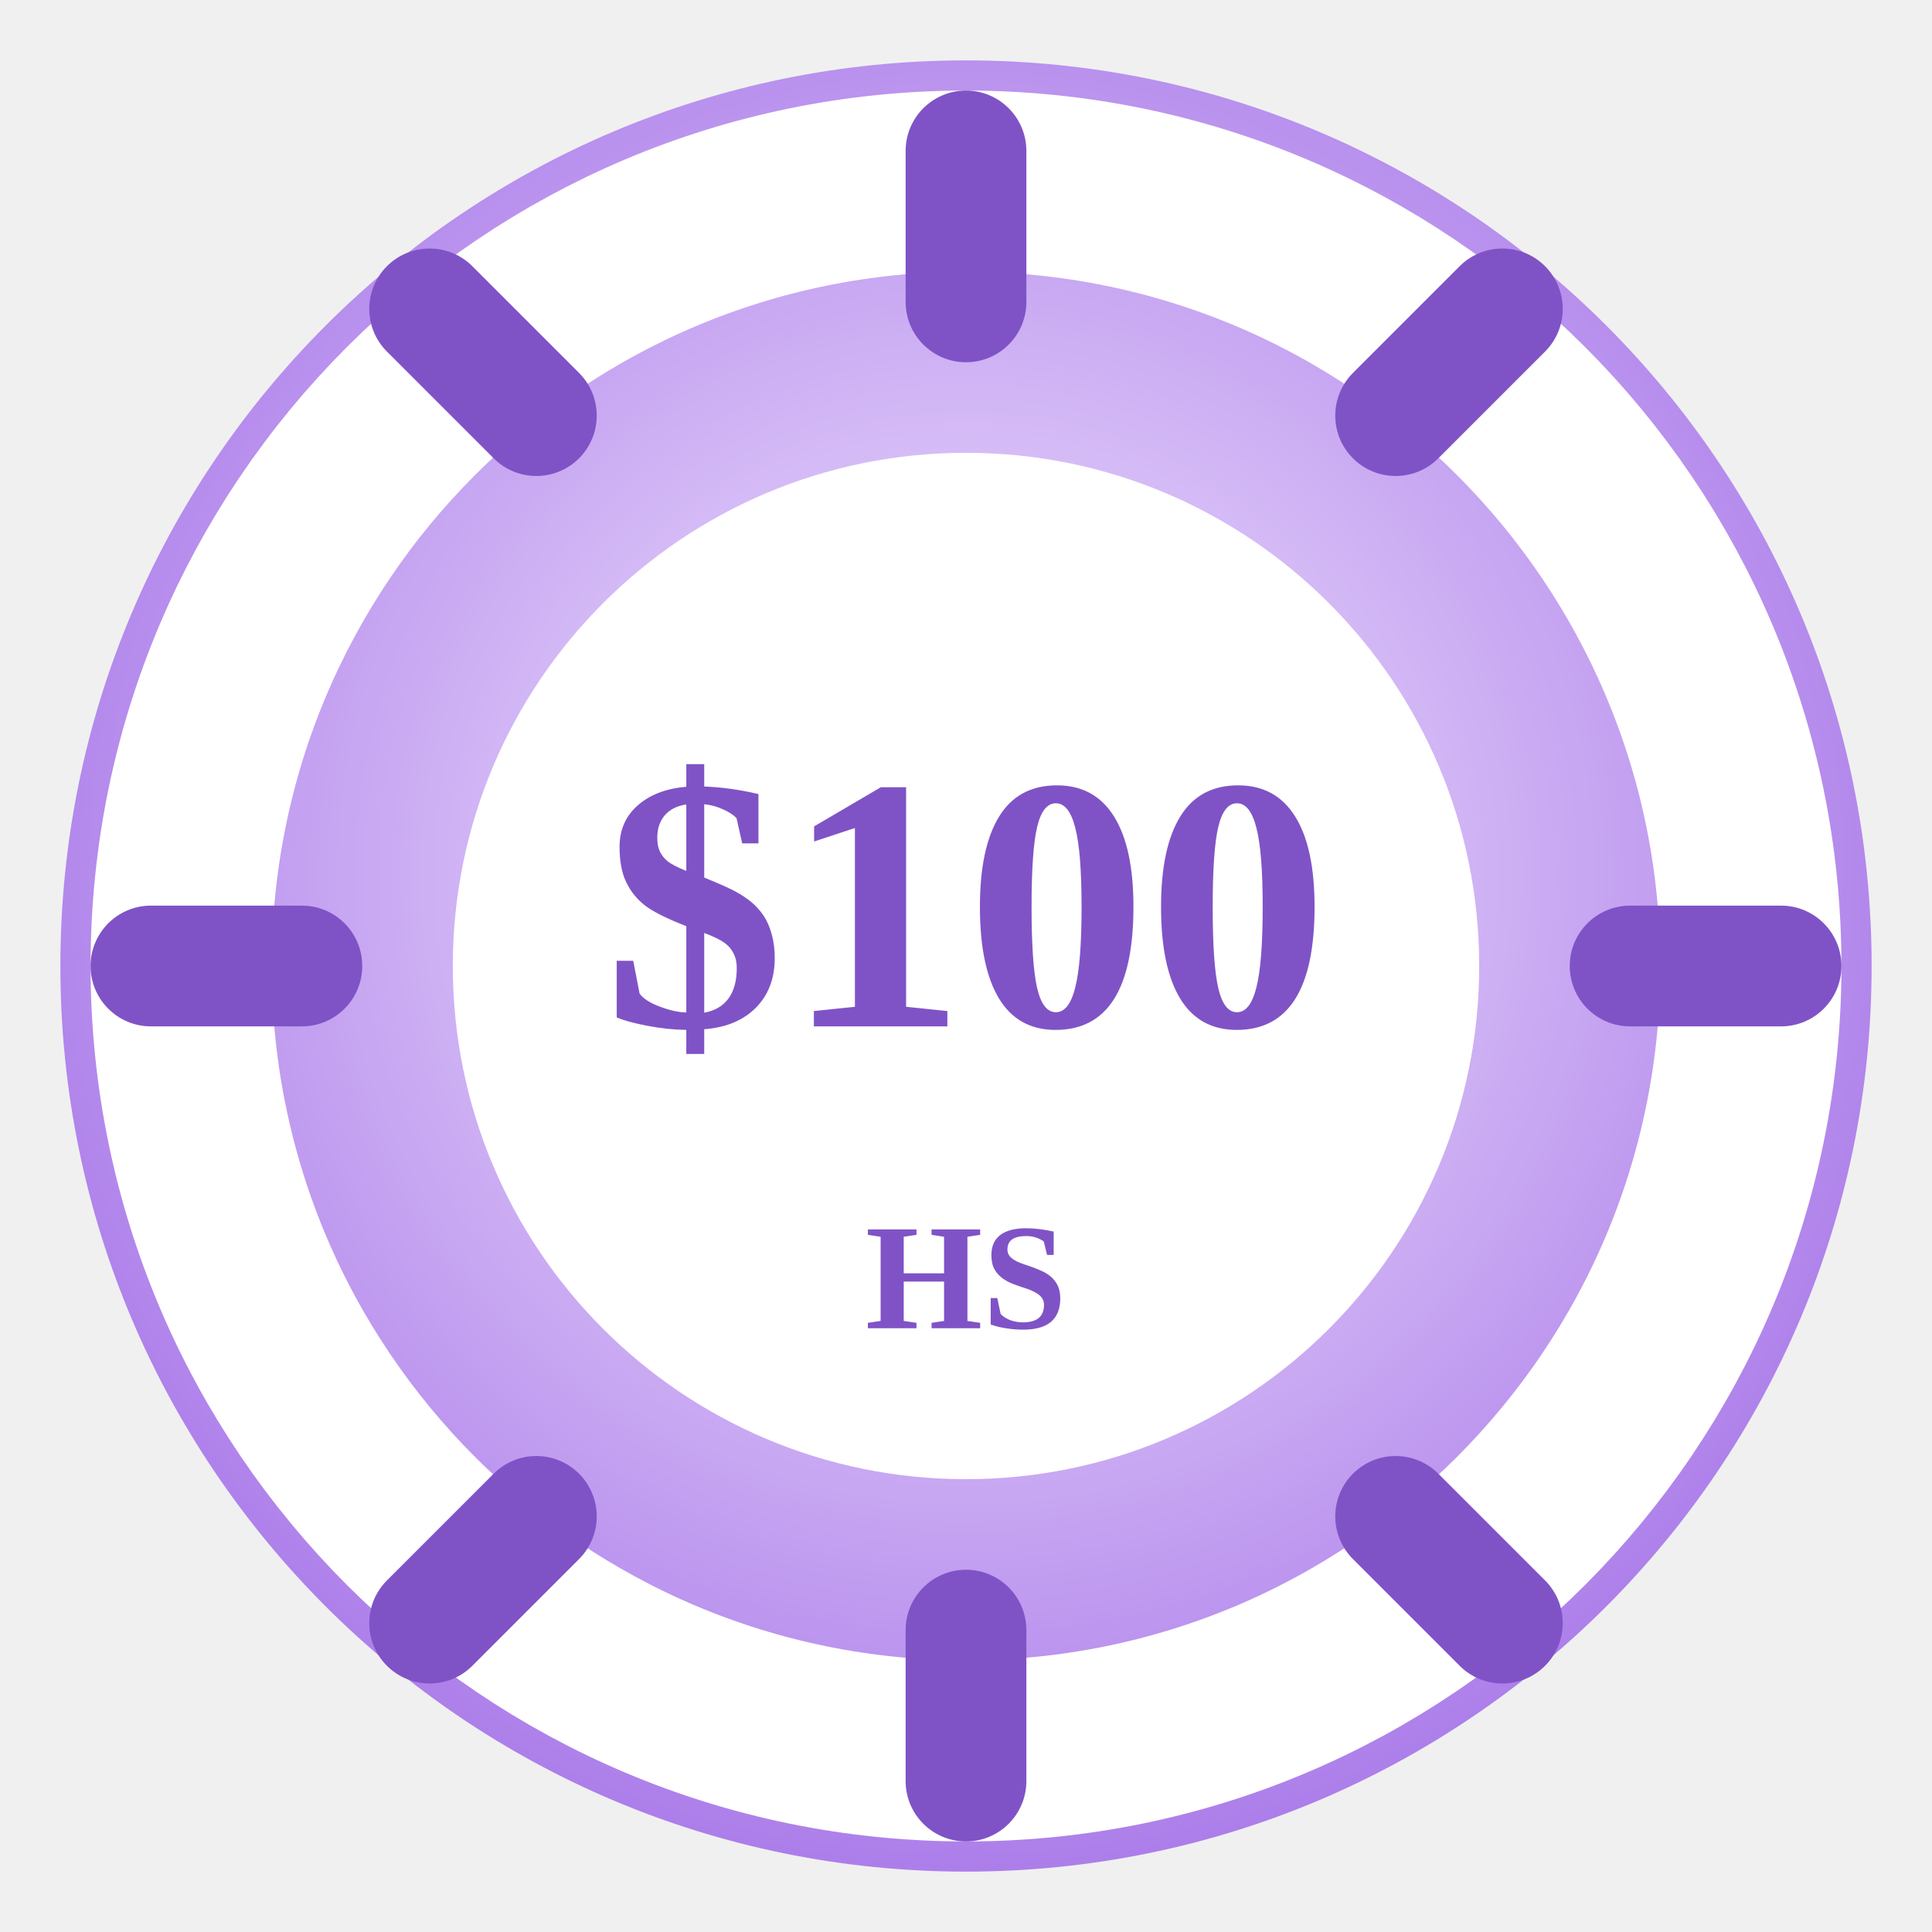
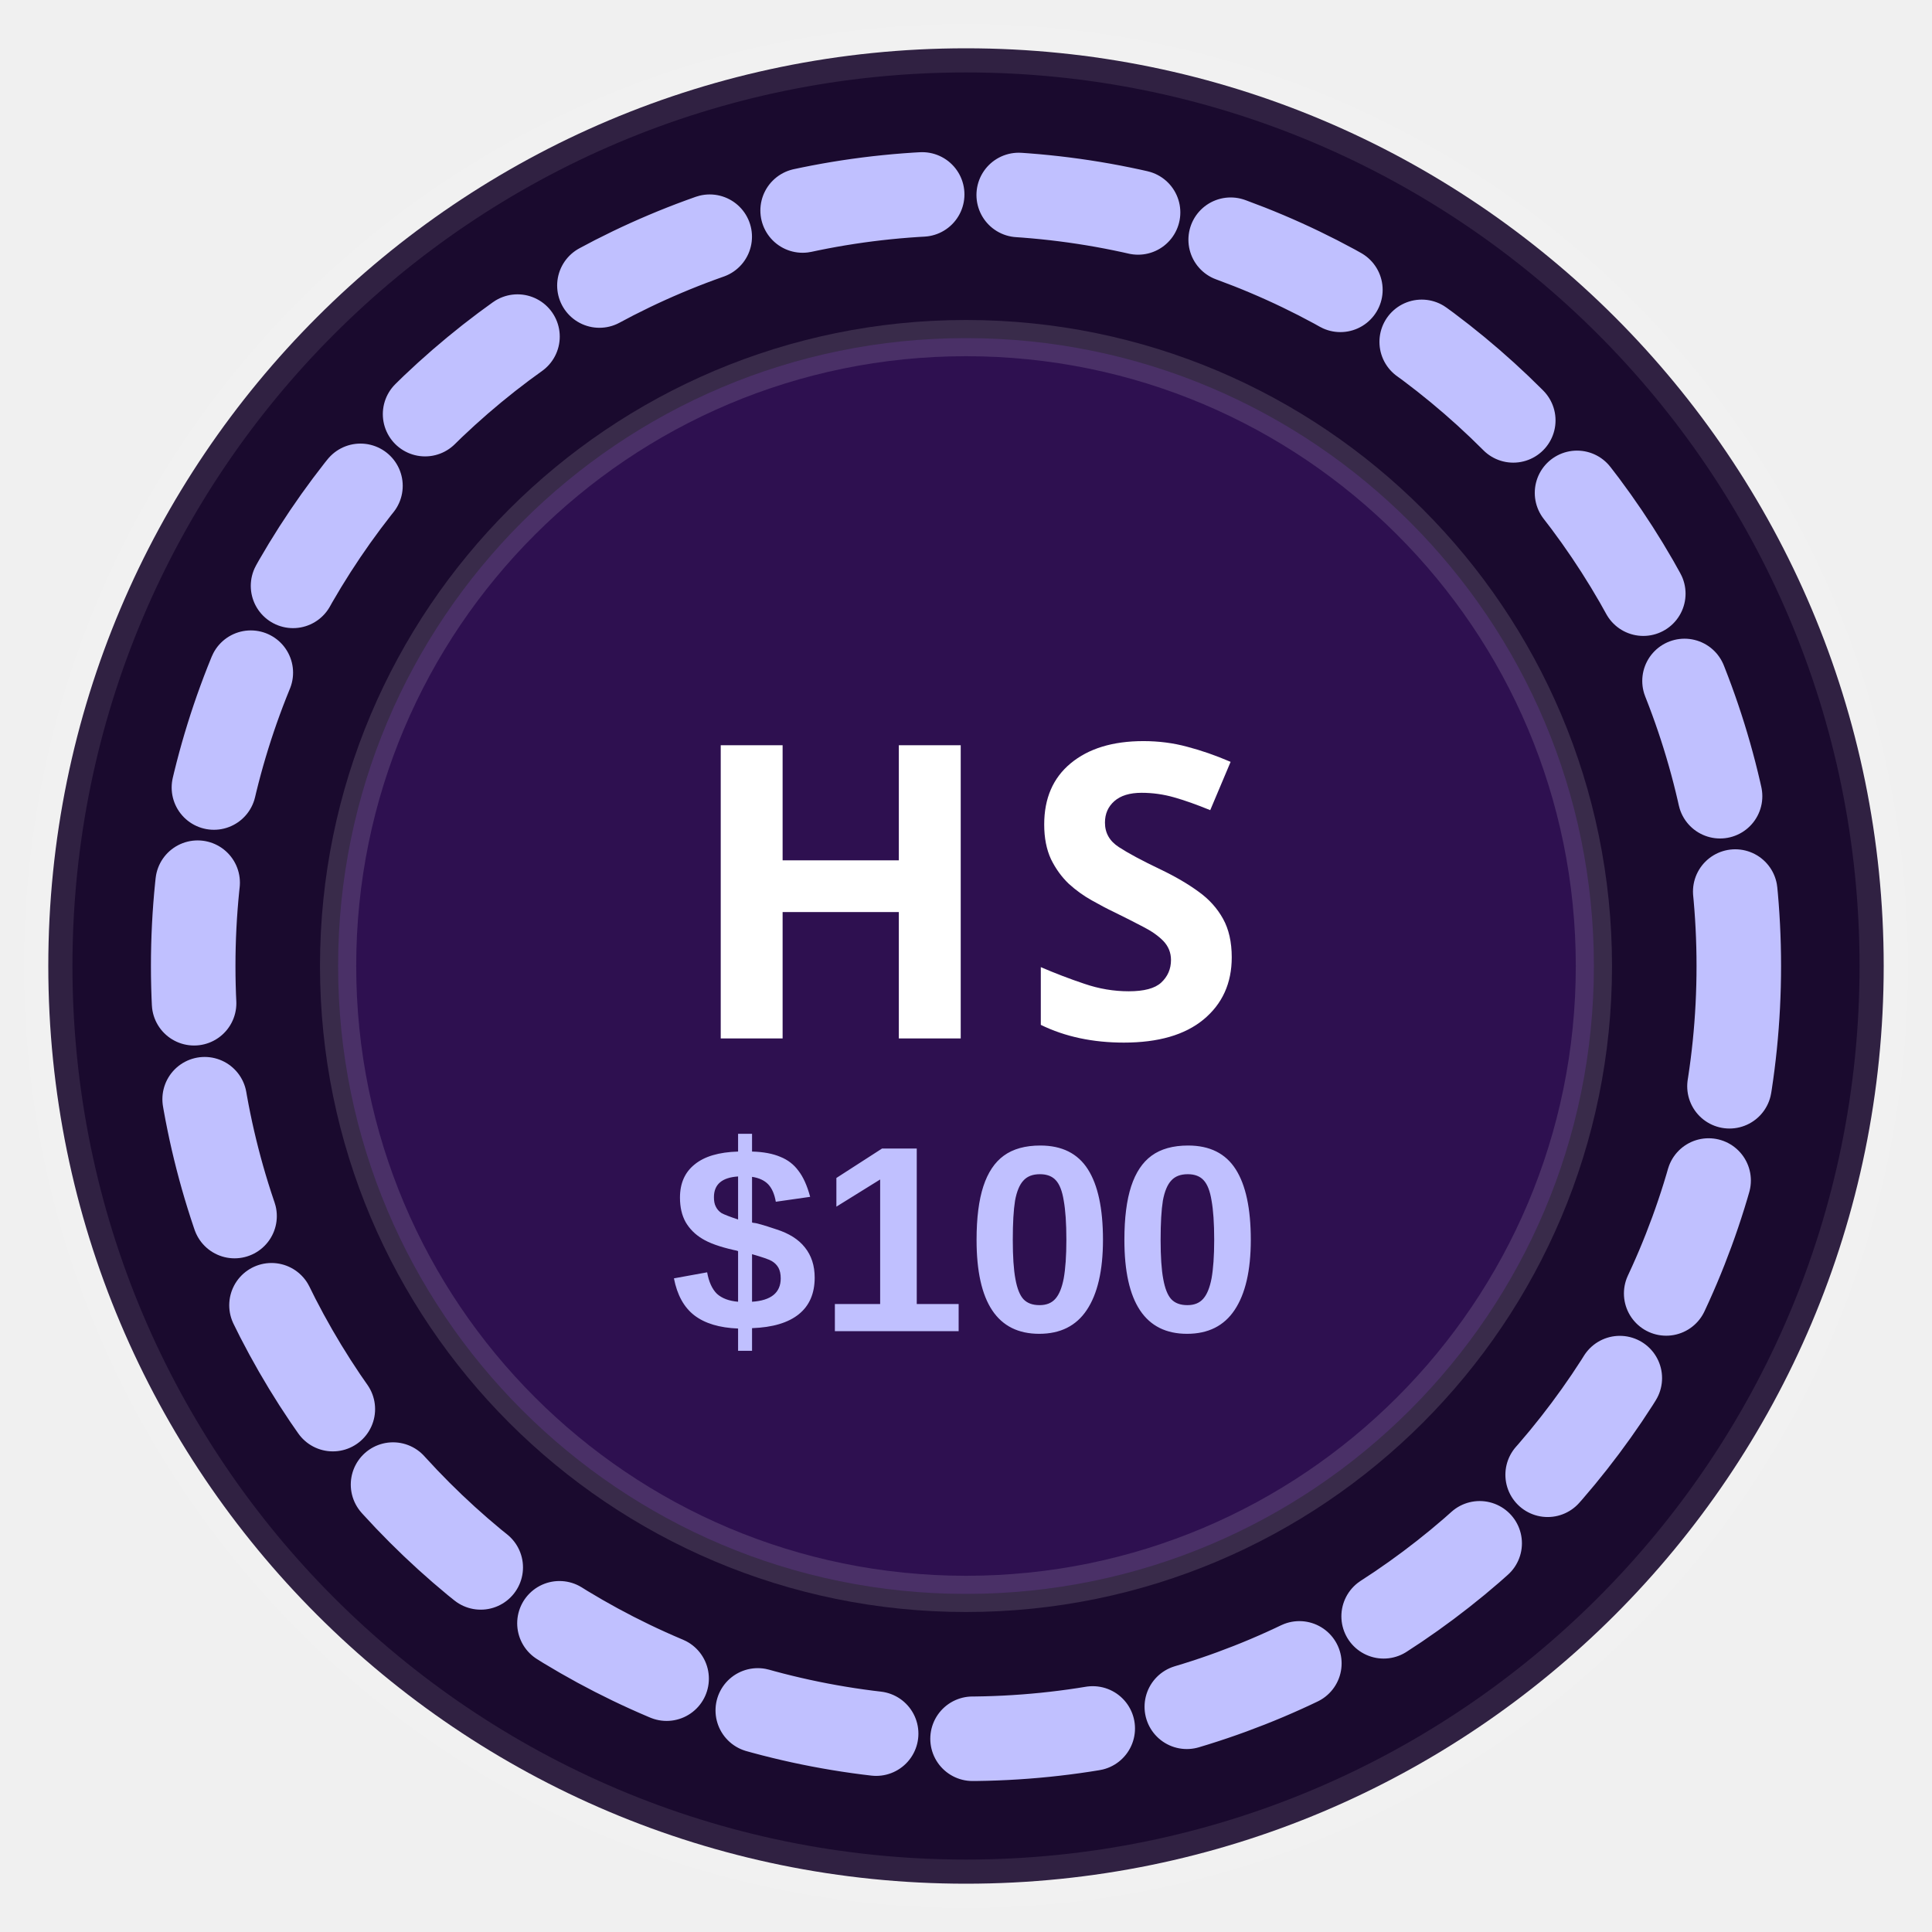
- <svg xmlns="http://www.w3.org/2000/svg" viewBox="0 0 128 128">
-   <defs>
-     <radialGradient id="g100" cx="50%" cy="45%" r="65%">
-       <stop offset="0" stop-color="#f4eaff" />
-       <stop offset="1" stop-color="#9f6ae6" />
-     </radialGradient>
-   </defs>
-   <circle cx="64" cy="64" r="60" fill="url(#g100)" />
-   <circle cx="64" cy="64" r="52" fill="none" stroke="#ffffff" stroke-width="12" />
-   <g fill="#7f53c6">
-     <rect x="60" y="6" width="8" height="18" rx="4" />
-     <rect x="60" y="104" width="8" height="18" rx="4" />
-     <rect x="6" y="60" width="18" height="8" rx="4" />
-     <rect x="104" y="60" width="18" height="8" rx="4" />
-     <rect x="92" y="15" width="8" height="18" rx="4" transform="rotate(45 96 24)" />
-     <rect x="92" y="95" width="8" height="18" rx="4" transform="rotate(135 96 104)" />
-     <rect x="28" y="15" width="8" height="18" rx="4" transform="rotate(-45 32 24)" />
-     <rect x="28" y="95" width="8" height="18" rx="4" transform="rotate(-135 32 104)" />
-   </g>
-   <circle cx="64" cy="64" r="34" fill="#ffffff" />
-   <text x="64" y="68" text-anchor="middle" font-weight="800" font-size="24" fill="#7f53c6">$100</text>
-   <text x="64" y="88" text-anchor="middle" font-weight="700" font-size="10" fill="#7f53c6">HS</text>
+ <svg xmlns="http://www.w3.org/2000/svg" viewBox="0 0 80 80" width="80" height="80">
+   <circle cx="40" cy="40" r="38" fill="#1a0a2e" />
+   <circle cx="40" cy="40" r="38" fill="none" stroke="#ffffff18" stroke-width="2" />
+   <circle cx="40" cy="40" r="32" fill="none" stroke="#c0c0ff" stroke-width="3.5" stroke-dasharray="5 4" stroke-linecap="round" />
+   <circle cx="40" cy="40" r="26" fill="#2e1050" />
+   <circle cx="40" cy="40" r="26" fill="none" stroke="#ffffff22" stroke-width="1.5" />
+   <text x="40" y="37" text-anchor="middle" dominant-baseline="middle" font-family="system-ui, Arial Black, sans-serif" font-size="17" font-weight="900" fill="#ffffff" letter-spacing="1">HS</text>
+   <text x="40" y="52" text-anchor="middle" dominant-baseline="middle" font-family="system-ui, Arial, sans-serif" font-size="11" font-weight="700" fill="#c0c0ff">$100</text>
</svg>
